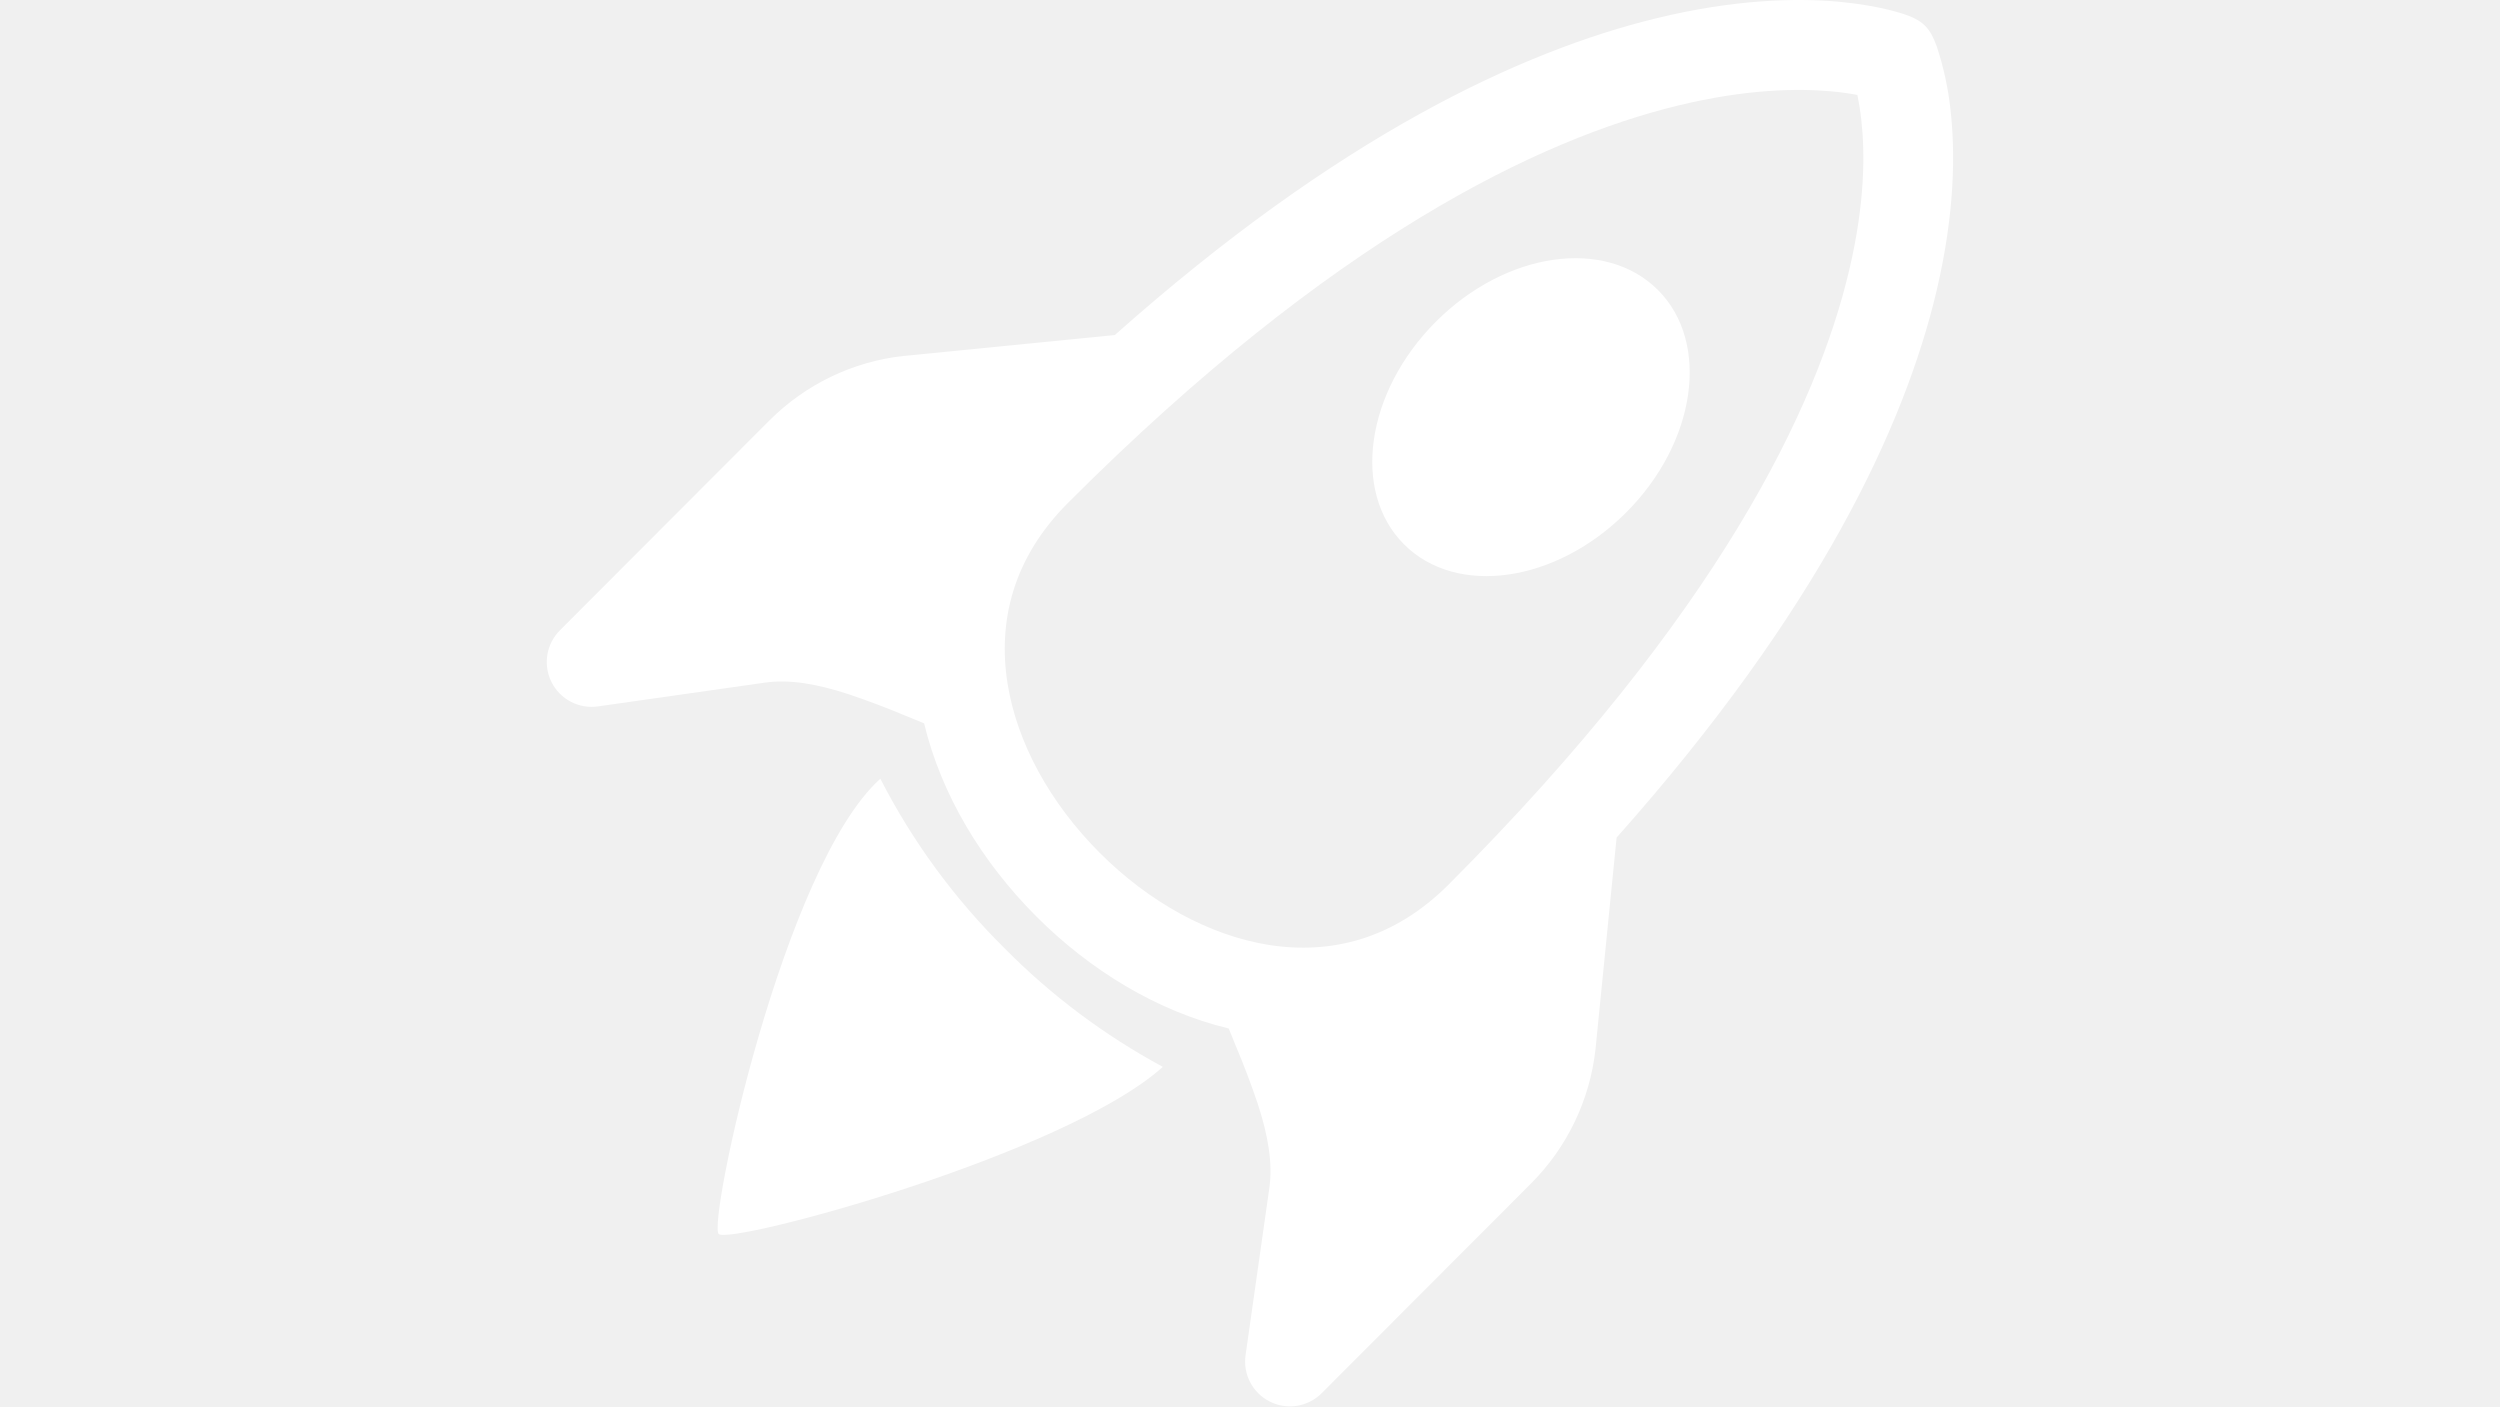
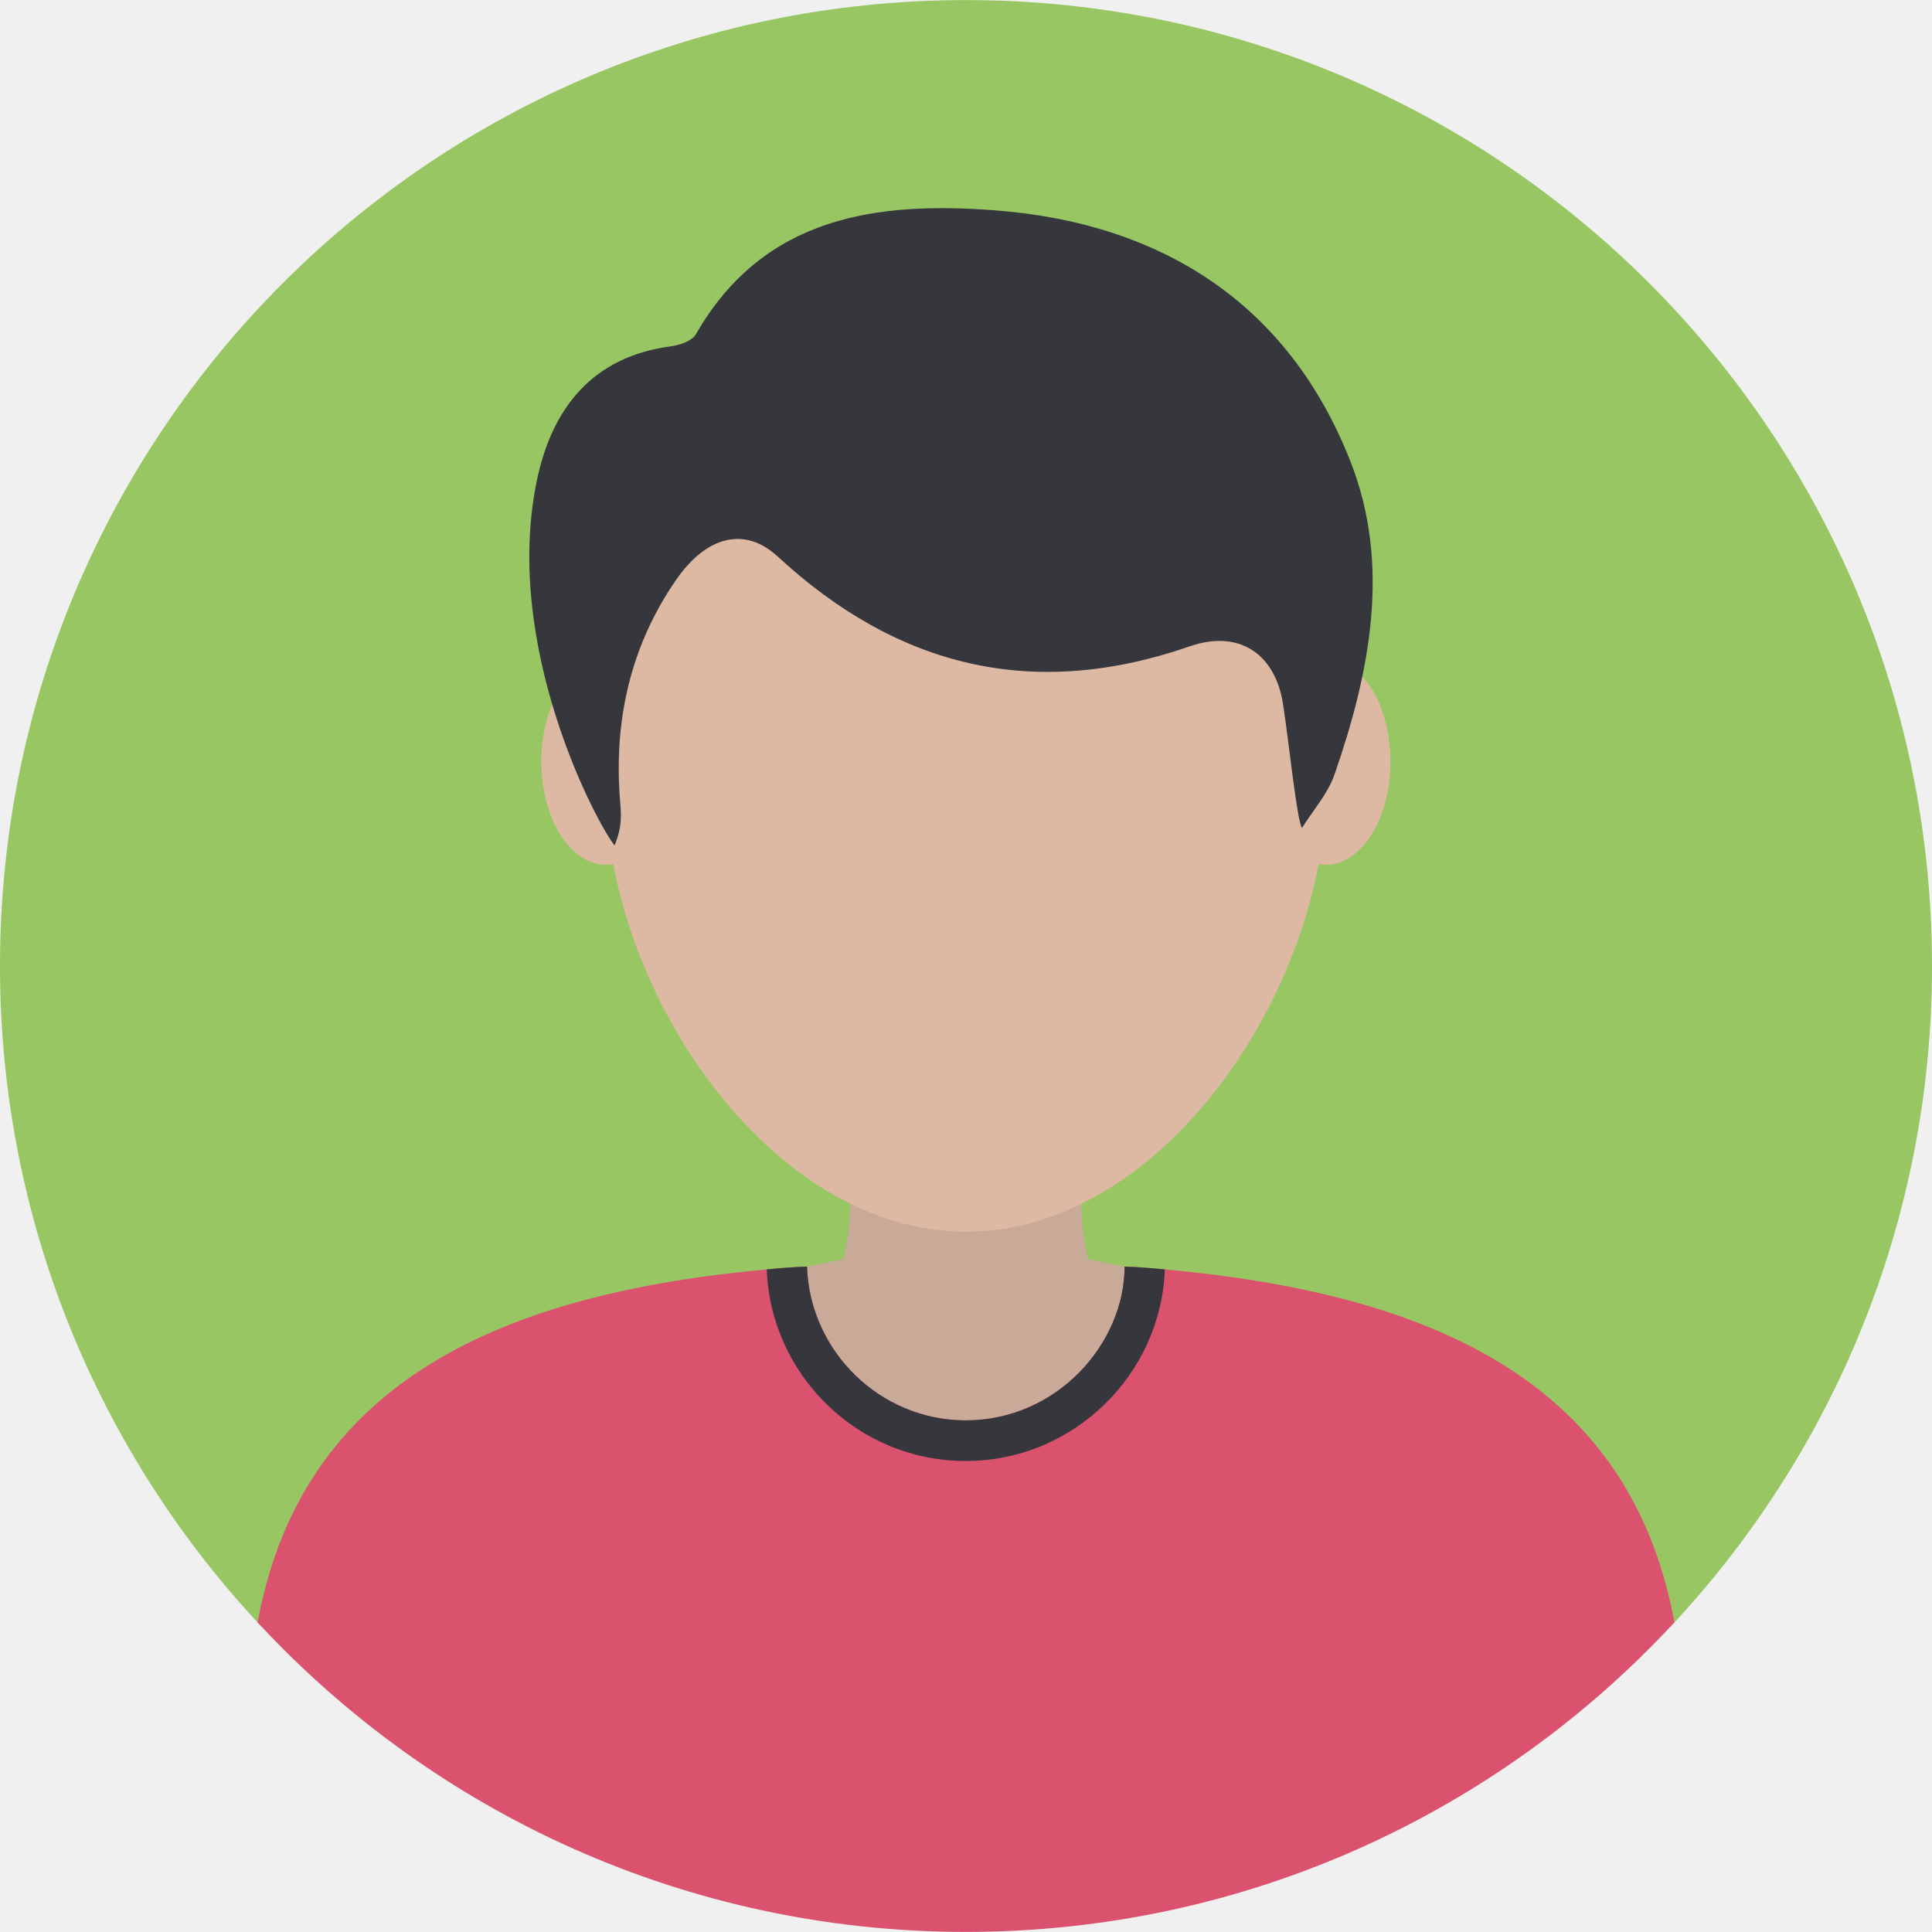
- <svg xmlns="http://www.w3.org/2000/svg" width="16" height="9" fill="currentColor" class="bi bi-rocket-takeoff" viewBox="0 0 16 16">
-   <path fill="white" d="M9.752 6.193c.599.6 1.73.437 2.528-.362.798-.799.96-1.932.362-2.531-.599-.6-1.73-.438-2.528.361-.798.8-.96 1.933-.362 2.532Z" />
-   <path fill="white" d="M15.811 3.312c-.363 1.534-1.334 3.626-3.64 6.218l-.24 2.408a2.56 2.56 0 0 1-.732 1.526L8.817 15.85a.51.51 0 0 1-.867-.434l.27-1.899c.04-.28-.013-.593-.131-.956a9.42 9.42 0 0 0-.249-.657l-.082-.202c-.815-.197-1.578-.662-2.191-1.277-.614-.615-1.079-1.379-1.275-2.195l-.203-.083a9.556 9.556 0 0 0-.655-.248c-.363-.119-.675-.172-.955-.132l-1.896.27A.51.51 0 0 1 .15 7.17l2.382-2.386c.41-.41.947-.67 1.524-.734h.006l2.4-.238C9.005 1.55 11.087.582 12.623.208c.89-.217 1.59-.232 2.08-.188.244.023.435.06.57.093.067.017.12.033.16.045.184.06.279.13.351.295l.029.073a3.475 3.475 0 0 1 .157.721c.055.485.051 1.178-.159 2.065Zm-4.828 7.475.04-.04-.107 1.081a1.536 1.536 0 0 1-.44.913l-1.298 1.3.054-.38c.072-.506-.034-.993-.172-1.418a8.548 8.548 0 0 0-.164-.45c.738-.065 1.462-.38 2.087-1.006ZM5.205 5c-.625.626-.94 1.351-1.004 2.09a8.497 8.497 0 0 0-.45-.164c-.424-.138-.91-.244-1.416-.172l-.38.054 1.3-1.3c.245-.246.566-.401.91-.44l1.08-.107-.04.039Zm9.406-3.961c-.38-.034-.967-.027-1.746.163-1.558.38-3.917 1.496-6.937 4.521-.62.62-.799 1.34-.687 2.051.107.676.483 1.362 1.048 1.928.564.565 1.25.941 1.924 1.049.71.112 1.429-.067 2.048-.688 3.079-3.083 4.192-5.444 4.556-6.987.183-.771.18-1.345.138-1.713a2.835 2.835 0 0 0-.045-.283 3.078 3.078 0 0 0-.3-.041Z" />
-   <path fill="white" d="M7.009 12.139a7.632 7.632 0 0 1-1.804-1.352A7.568 7.568 0 0 1 3.794 8.86c-1.102.992-1.965 5.054-1.839 5.18.125.126 3.936-.896 5.054-1.902Z" />
+ <svg xmlns="http://www.w3.org/2000/svg" width="500" zoomAndPan="magnify" viewBox="0 0 375 375" height="500" preserveAspectRatio="xMidYMid meet" version="1.0">
+   <path fill="#97c662" d="M 187.5 0.016 C 83.945 0.016 0 83.961 0 187.516 C 0 237.102 19.281 282.156 50.711 315.688 L 324.289 315.688 C 355.719 282.156 375 237.102 375 187.516 C 375 83.961 291.055 0.016 187.5 0.016 Z M 187.5 0.016 " fill-opacity="1" fill-rule="nonzero" />
+   <path fill="#c9aa98" d="M 220.656 280.812 L 220.656 246.398 L 211.164 244.367 C 210.148 240.188 209.812 235.672 209.812 231.266 L 209.812 195.68 L 165.078 195.68 L 165.078 231.266 C 165.078 235.672 164.742 240.188 163.719 244.367 L 154.234 246.398 L 154.234 280.812 Z M 220.656 280.812 " fill-opacity="1" fill-rule="nonzero" />
+   <path fill="#db526e" d="M 325 314.906 C 290.781 351.859 241.797 374.984 187.5 374.984 C 133.203 374.984 84.219 351.859 50 314.906 C 58.672 267.797 97.812 251.078 148.828 246.391 C 151.328 246.156 153.984 245.922 156.641 245.844 C 157.188 262.328 170.859 275.688 187.422 275.688 C 205.07 275.688 218.281 260.859 218.281 245.844 C 220.859 245.922 223.594 246.156 226.094 246.391 C 277.188 251.078 316.328 267.719 325 314.906 Z M 325 314.906 " fill-opacity="1" fill-rule="nonzero" />
+   <path fill="#ddb9a3" d="M 269.891 147.828 C 269.891 148.484 269.871 149.137 269.832 149.789 C 269.789 150.445 269.73 151.09 269.648 151.734 C 269.57 152.379 269.469 153.012 269.352 153.641 C 269.23 154.27 269.094 154.887 268.938 155.492 C 268.781 156.098 268.605 156.688 268.41 157.266 C 268.219 157.844 268.008 158.406 267.777 158.953 C 267.551 159.496 267.305 160.023 267.047 160.531 C 266.785 161.039 266.512 161.523 266.219 161.988 C 265.93 162.449 265.625 162.891 265.309 163.305 C 264.992 163.723 264.664 164.113 264.32 164.477 C 263.98 164.84 263.629 165.18 263.266 165.488 C 262.906 165.797 262.535 166.078 262.156 166.328 C 261.777 166.578 261.391 166.801 260.996 166.988 C 260.605 167.18 260.207 167.34 259.805 167.469 C 259.402 167.594 258.996 167.691 258.586 167.754 C 258.18 167.82 257.77 167.852 257.359 167.852 C 256.949 167.852 256.539 167.82 256.133 167.754 C 255.723 167.691 255.316 167.594 254.914 167.469 C 254.512 167.34 254.113 167.18 253.723 166.988 C 253.328 166.801 252.941 166.578 252.562 166.328 C 252.184 166.078 251.812 165.797 251.453 165.488 C 251.09 165.18 250.738 164.84 250.398 164.477 C 250.055 164.113 249.727 163.723 249.41 163.305 C 249.094 162.891 248.789 162.449 248.5 161.988 C 248.207 161.523 247.934 161.039 247.672 160.531 C 247.414 160.023 247.168 159.496 246.941 158.953 C 246.711 158.406 246.5 157.844 246.309 157.266 C 246.113 156.688 245.938 156.098 245.781 155.492 C 245.625 154.887 245.488 154.27 245.367 153.641 C 245.25 153.012 245.148 152.379 245.07 151.734 C 244.988 151.09 244.93 150.445 244.887 149.789 C 244.848 149.137 244.828 148.484 244.828 147.828 C 244.828 147.172 244.848 146.52 244.887 145.867 C 244.93 145.211 244.988 144.566 245.07 143.922 C 245.148 143.277 245.25 142.645 245.367 142.016 C 245.488 141.387 245.625 140.77 245.781 140.164 C 245.938 139.559 246.113 138.969 246.309 138.391 C 246.5 137.812 246.711 137.25 246.941 136.703 C 247.168 136.16 247.414 135.633 247.672 135.125 C 247.934 134.617 248.207 134.133 248.5 133.668 C 248.789 133.207 249.094 132.766 249.41 132.352 C 249.727 131.934 250.055 131.543 250.398 131.18 C 250.738 130.816 251.09 130.477 251.453 130.168 C 251.812 129.859 252.184 129.578 252.562 129.328 C 252.941 129.078 253.328 128.855 253.723 128.668 C 254.113 128.477 254.512 128.316 254.914 128.188 C 255.316 128.062 255.723 127.965 256.133 127.902 C 256.539 127.836 256.949 127.805 257.359 127.805 C 257.77 127.805 258.18 127.836 258.586 127.902 C 258.996 127.965 259.402 128.062 259.805 128.188 C 260.207 128.316 260.605 128.477 260.996 128.668 C 261.391 128.855 261.777 129.078 262.156 129.328 C 262.535 129.578 262.906 129.859 263.266 130.168 C 263.629 130.477 263.98 130.816 264.32 131.18 C 264.664 131.543 264.992 131.934 265.309 132.352 C 265.625 132.766 265.93 133.207 266.219 133.668 C 266.512 134.133 266.785 134.617 267.047 135.125 C 267.305 135.633 267.551 136.16 267.777 136.703 C 268.008 137.25 268.219 137.812 268.41 138.391 C 268.605 138.969 268.781 139.559 268.938 140.164 C 269.094 140.77 269.23 141.387 269.352 142.016 C 269.469 142.645 269.57 143.277 269.648 143.922 C 269.73 144.566 269.789 145.211 269.832 145.867 C 269.871 146.52 269.891 147.172 269.891 147.828 Z M 269.891 147.828 " fill-opacity="1" fill-rule="nonzero" />
+   <path fill="#ddb9a3" d="M 130.133 147.828 C 130.133 148.484 130.113 149.137 130.074 149.789 C 130.031 150.445 129.973 151.09 129.891 151.734 C 129.812 152.379 129.711 153.012 129.594 153.641 C 129.473 154.27 129.336 154.887 129.18 155.492 C 129.023 156.098 128.848 156.688 128.652 157.266 C 128.461 157.844 128.25 158.406 128.02 158.953 C 127.793 159.496 127.547 160.023 127.289 160.531 C 127.027 161.039 126.754 161.523 126.461 161.988 C 126.172 162.449 125.867 162.891 125.551 163.305 C 125.234 163.723 124.906 164.113 124.562 164.477 C 124.223 164.84 123.871 165.18 123.508 165.488 C 123.148 165.797 122.777 166.078 122.398 166.328 C 122.02 166.578 121.633 166.801 121.238 166.988 C 120.848 167.18 120.449 167.34 120.047 167.469 C 119.645 167.594 119.238 167.691 118.828 167.754 C 118.422 167.82 118.012 167.852 117.602 167.852 C 117.191 167.852 116.781 167.82 116.375 167.754 C 115.965 167.691 115.559 167.594 115.156 167.469 C 114.754 167.34 114.355 167.18 113.965 166.988 C 113.57 166.801 113.184 166.578 112.805 166.328 C 112.426 166.078 112.055 165.797 111.695 165.488 C 111.332 165.18 110.98 164.84 110.641 164.477 C 110.297 164.113 109.969 163.723 109.652 163.305 C 109.336 162.891 109.031 162.449 108.742 161.988 C 108.449 161.523 108.176 161.039 107.914 160.531 C 107.656 160.023 107.41 159.496 107.184 158.953 C 106.953 158.406 106.742 157.844 106.551 157.266 C 106.355 156.688 106.18 156.098 106.023 155.492 C 105.867 154.887 105.73 154.27 105.609 153.641 C 105.492 153.012 105.391 152.379 105.312 151.734 C 105.23 151.09 105.172 150.445 105.129 149.789 C 105.09 149.137 105.07 148.484 105.07 147.828 C 105.07 147.172 105.09 146.52 105.129 145.867 C 105.172 145.211 105.23 144.566 105.312 143.922 C 105.391 143.277 105.492 142.645 105.609 142.016 C 105.73 141.387 105.867 140.77 106.023 140.164 C 106.18 139.559 106.355 138.969 106.551 138.391 C 106.742 137.812 106.953 137.25 107.184 136.703 C 107.41 136.16 107.656 135.633 107.914 135.125 C 108.176 134.617 108.449 134.133 108.742 133.668 C 109.031 133.207 109.336 132.766 109.652 132.352 C 109.969 131.934 110.297 131.543 110.641 131.18 C 110.98 130.816 111.332 130.477 111.695 130.168 C 112.055 129.859 112.426 129.578 112.805 129.328 C 113.184 129.078 113.57 128.855 113.965 128.668 C 114.355 128.477 114.754 128.316 115.156 128.188 C 115.559 128.062 115.965 127.965 116.375 127.902 C 116.781 127.836 117.191 127.805 117.602 127.805 C 118.012 127.805 118.422 127.836 118.828 127.902 C 119.238 127.965 119.645 128.062 120.047 128.188 C 120.449 128.316 120.848 128.477 121.238 128.668 C 121.633 128.855 122.02 129.078 122.398 129.328 C 122.777 129.578 123.148 129.859 123.508 130.168 C 123.871 130.477 124.223 130.816 124.562 131.18 C 124.906 131.543 125.234 131.934 125.551 132.352 C 125.867 132.766 126.172 133.207 126.461 133.668 C 126.754 134.133 127.027 134.617 127.289 135.125 C 127.547 135.633 127.793 136.16 128.02 136.703 C 128.25 137.25 128.461 137.812 128.652 138.391 C 128.848 138.969 129.023 139.559 129.18 140.164 C 129.336 140.77 129.473 141.387 129.594 142.016 C 129.711 142.645 129.812 143.277 129.891 143.922 C 129.973 144.566 130.031 145.211 130.074 145.867 C 130.113 146.52 130.133 147.172 130.133 147.828 Z M 130.133 147.828 " fill-opacity="1" fill-rule="nonzero" />
+   <path fill="#ddb9a3" d="M 257.359 152.875 C 257.359 191.453 226.102 239.07 187.523 239.07 C 148.938 239.07 117.602 191.453 117.602 152.875 C 117.602 114.297 148.938 83.039 187.523 83.039 C 226.102 83.039 257.359 114.289 257.359 152.875 Z M 257.359 152.875 " fill-opacity="1" fill-rule="nonzero" />
+   <path fill="#36373c" d="M 249.031 136.641 C 247.477 126.742 240.367 122.18 230.906 125.461 C 200.547 135.984 174.258 129.539 150.953 108.023 C 144.578 102.133 137.102 103.984 131.133 112.688 C 122.352 125.492 119.141 139.828 120.336 155.219 C 120.531 157.719 120.891 160.211 119.297 164.086 C 116.227 160.539 97.219 125.445 104.312 92.773 C 107.273 79.125 115.086 69.195 130.25 67.219 C 131.969 66.992 134.328 66.172 135.078 64.867 C 148.273 41.867 170.32 39.086 193.148 40.828 C 225.469 43.297 250.195 58.977 262.195 89.758 C 269.984 109.734 265.914 130.5 259.016 150.367 C 257.719 154.086 254.859 157.266 252.727 160.695 C 251.758 159.602 250.102 143.445 249.031 136.641 Z M 249.031 136.641 " fill-opacity="1" fill-rule="nonzero" />
+   <path fill="#36373c" d="M 218.281 245.844 C 218.281 260.516 205.406 275.688 187.422 275.688 C 170.859 275.688 157.188 262.328 156.641 245.844 C 153.984 245.922 151.328 246.156 148.828 246.391 C 149.547 266.805 166.445 283.578 187.422 283.578 C 208.484 283.578 225.383 266.68 226.094 246.391 C 223.594 246.156 220.859 245.922 218.281 245.844 Z M 218.281 245.844 " fill-opacity="1" fill-rule="nonzero" />
</svg>
